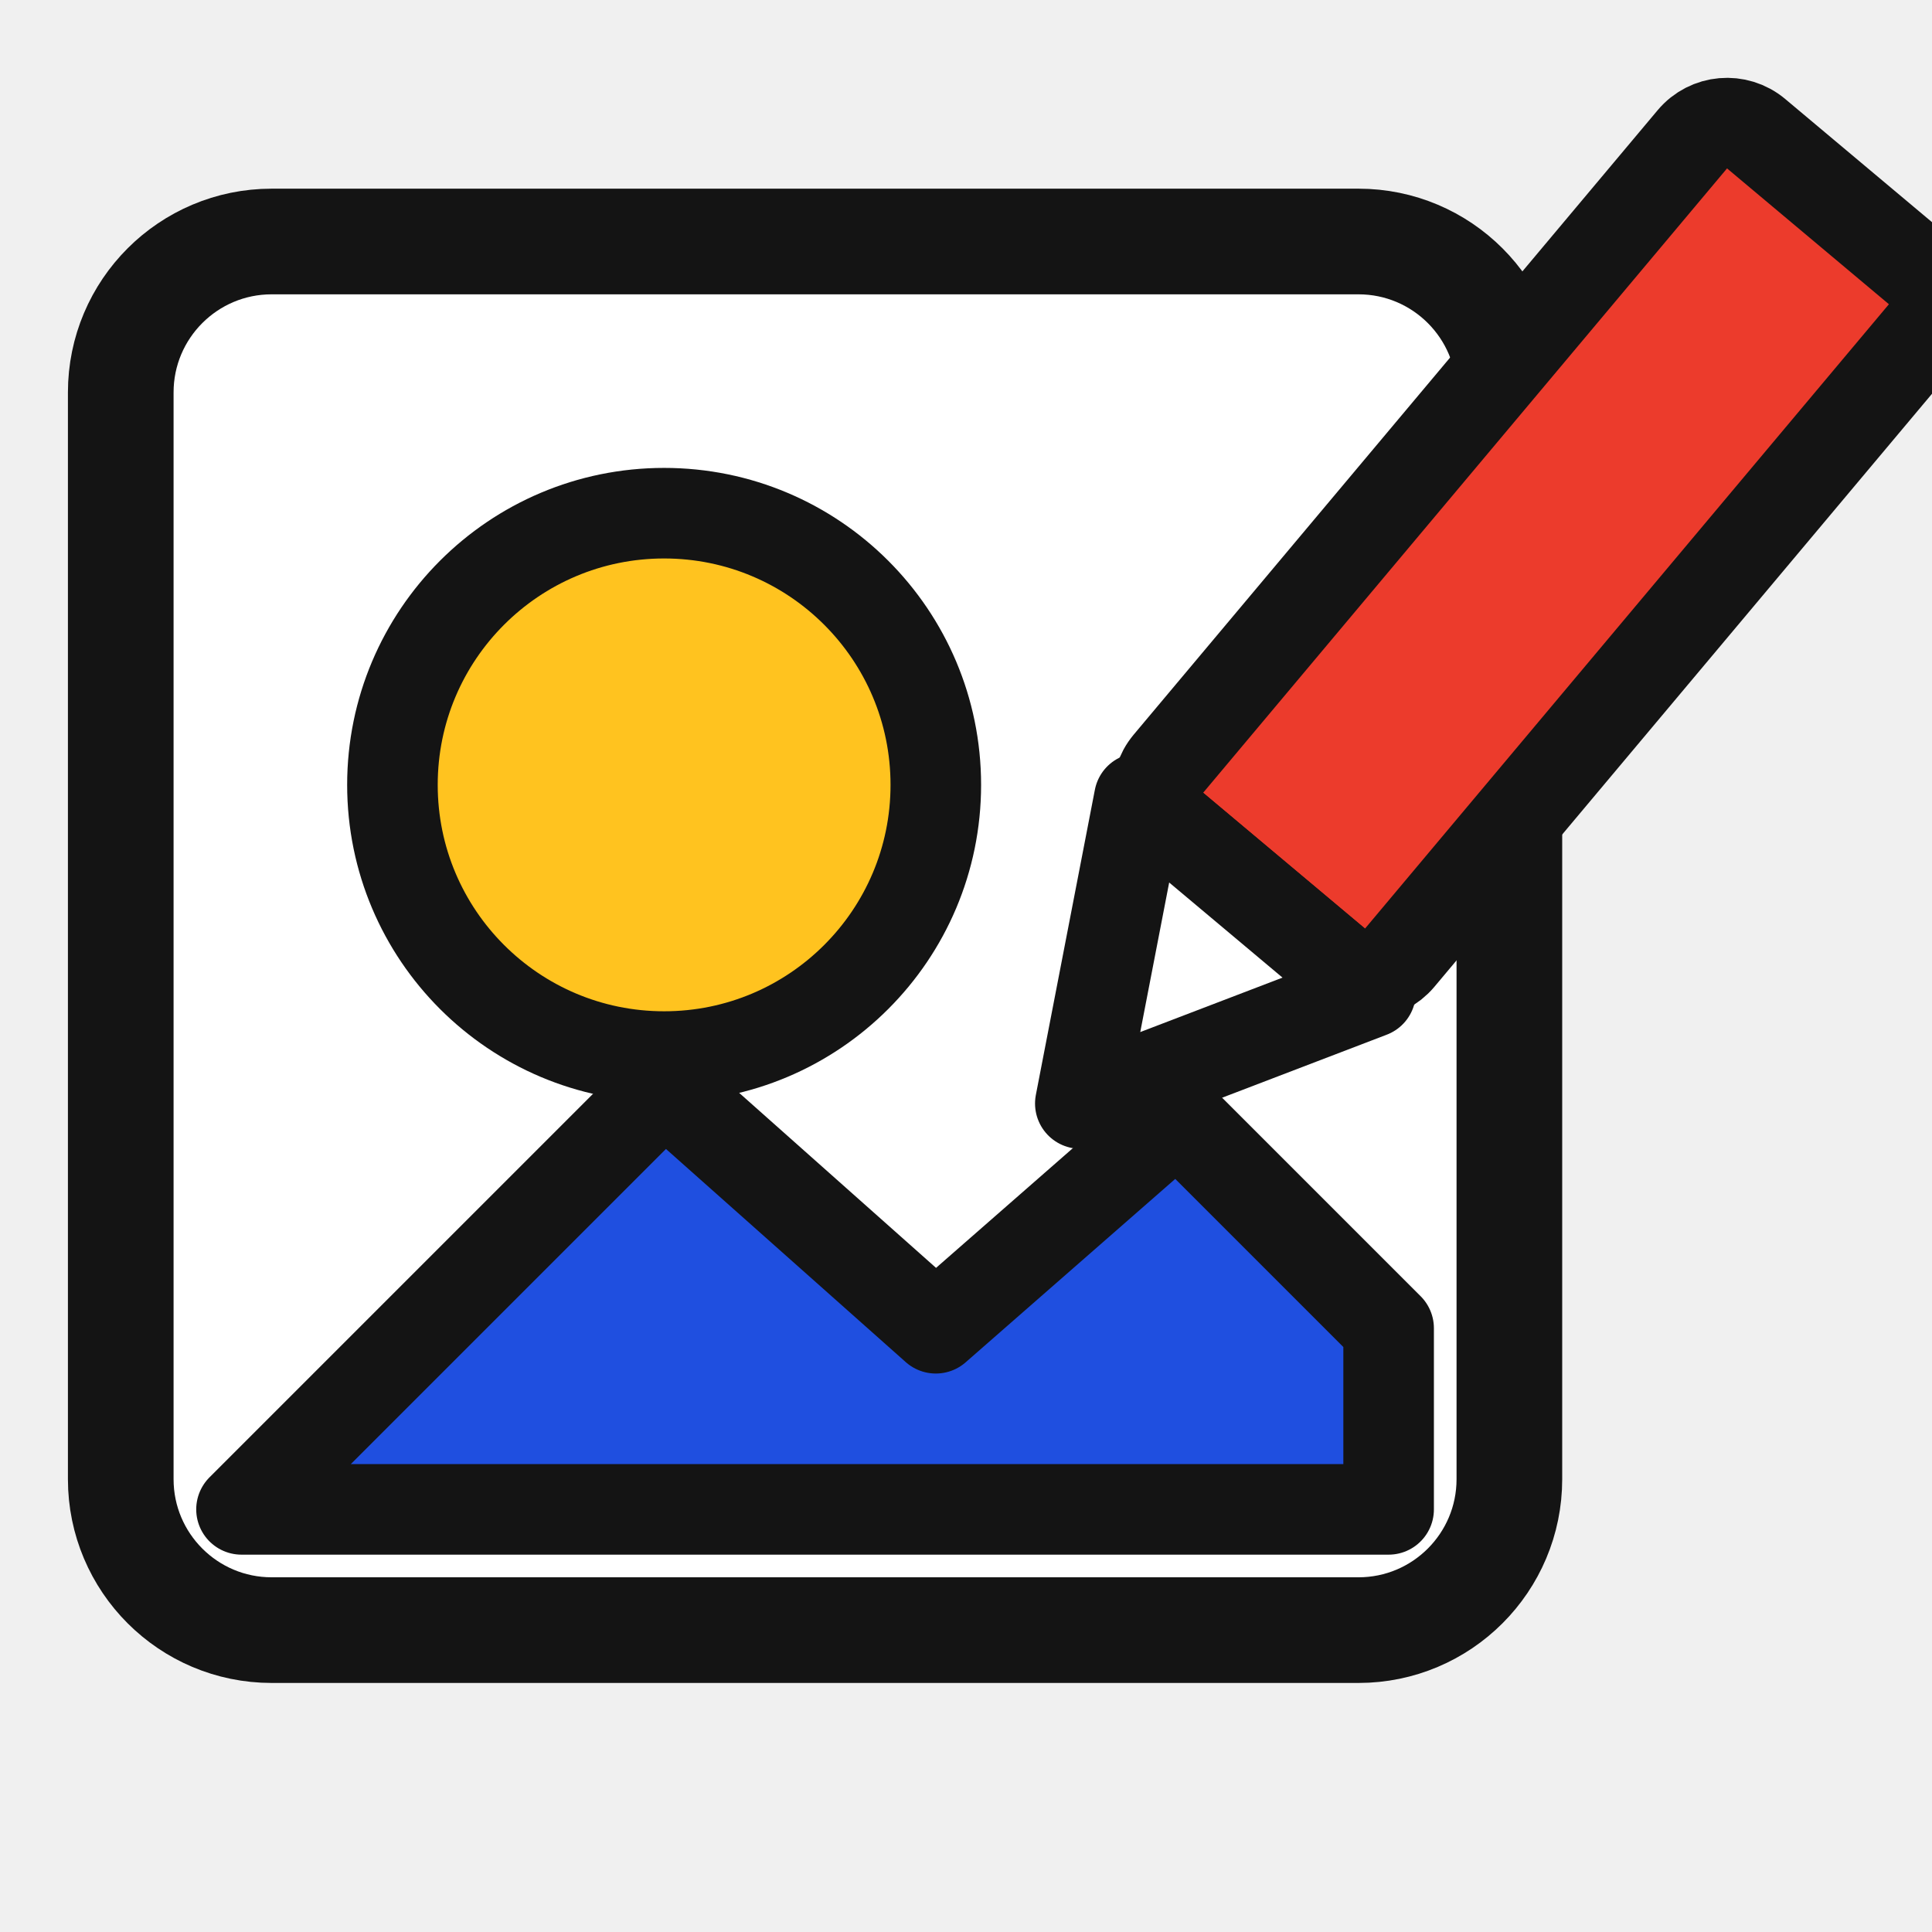
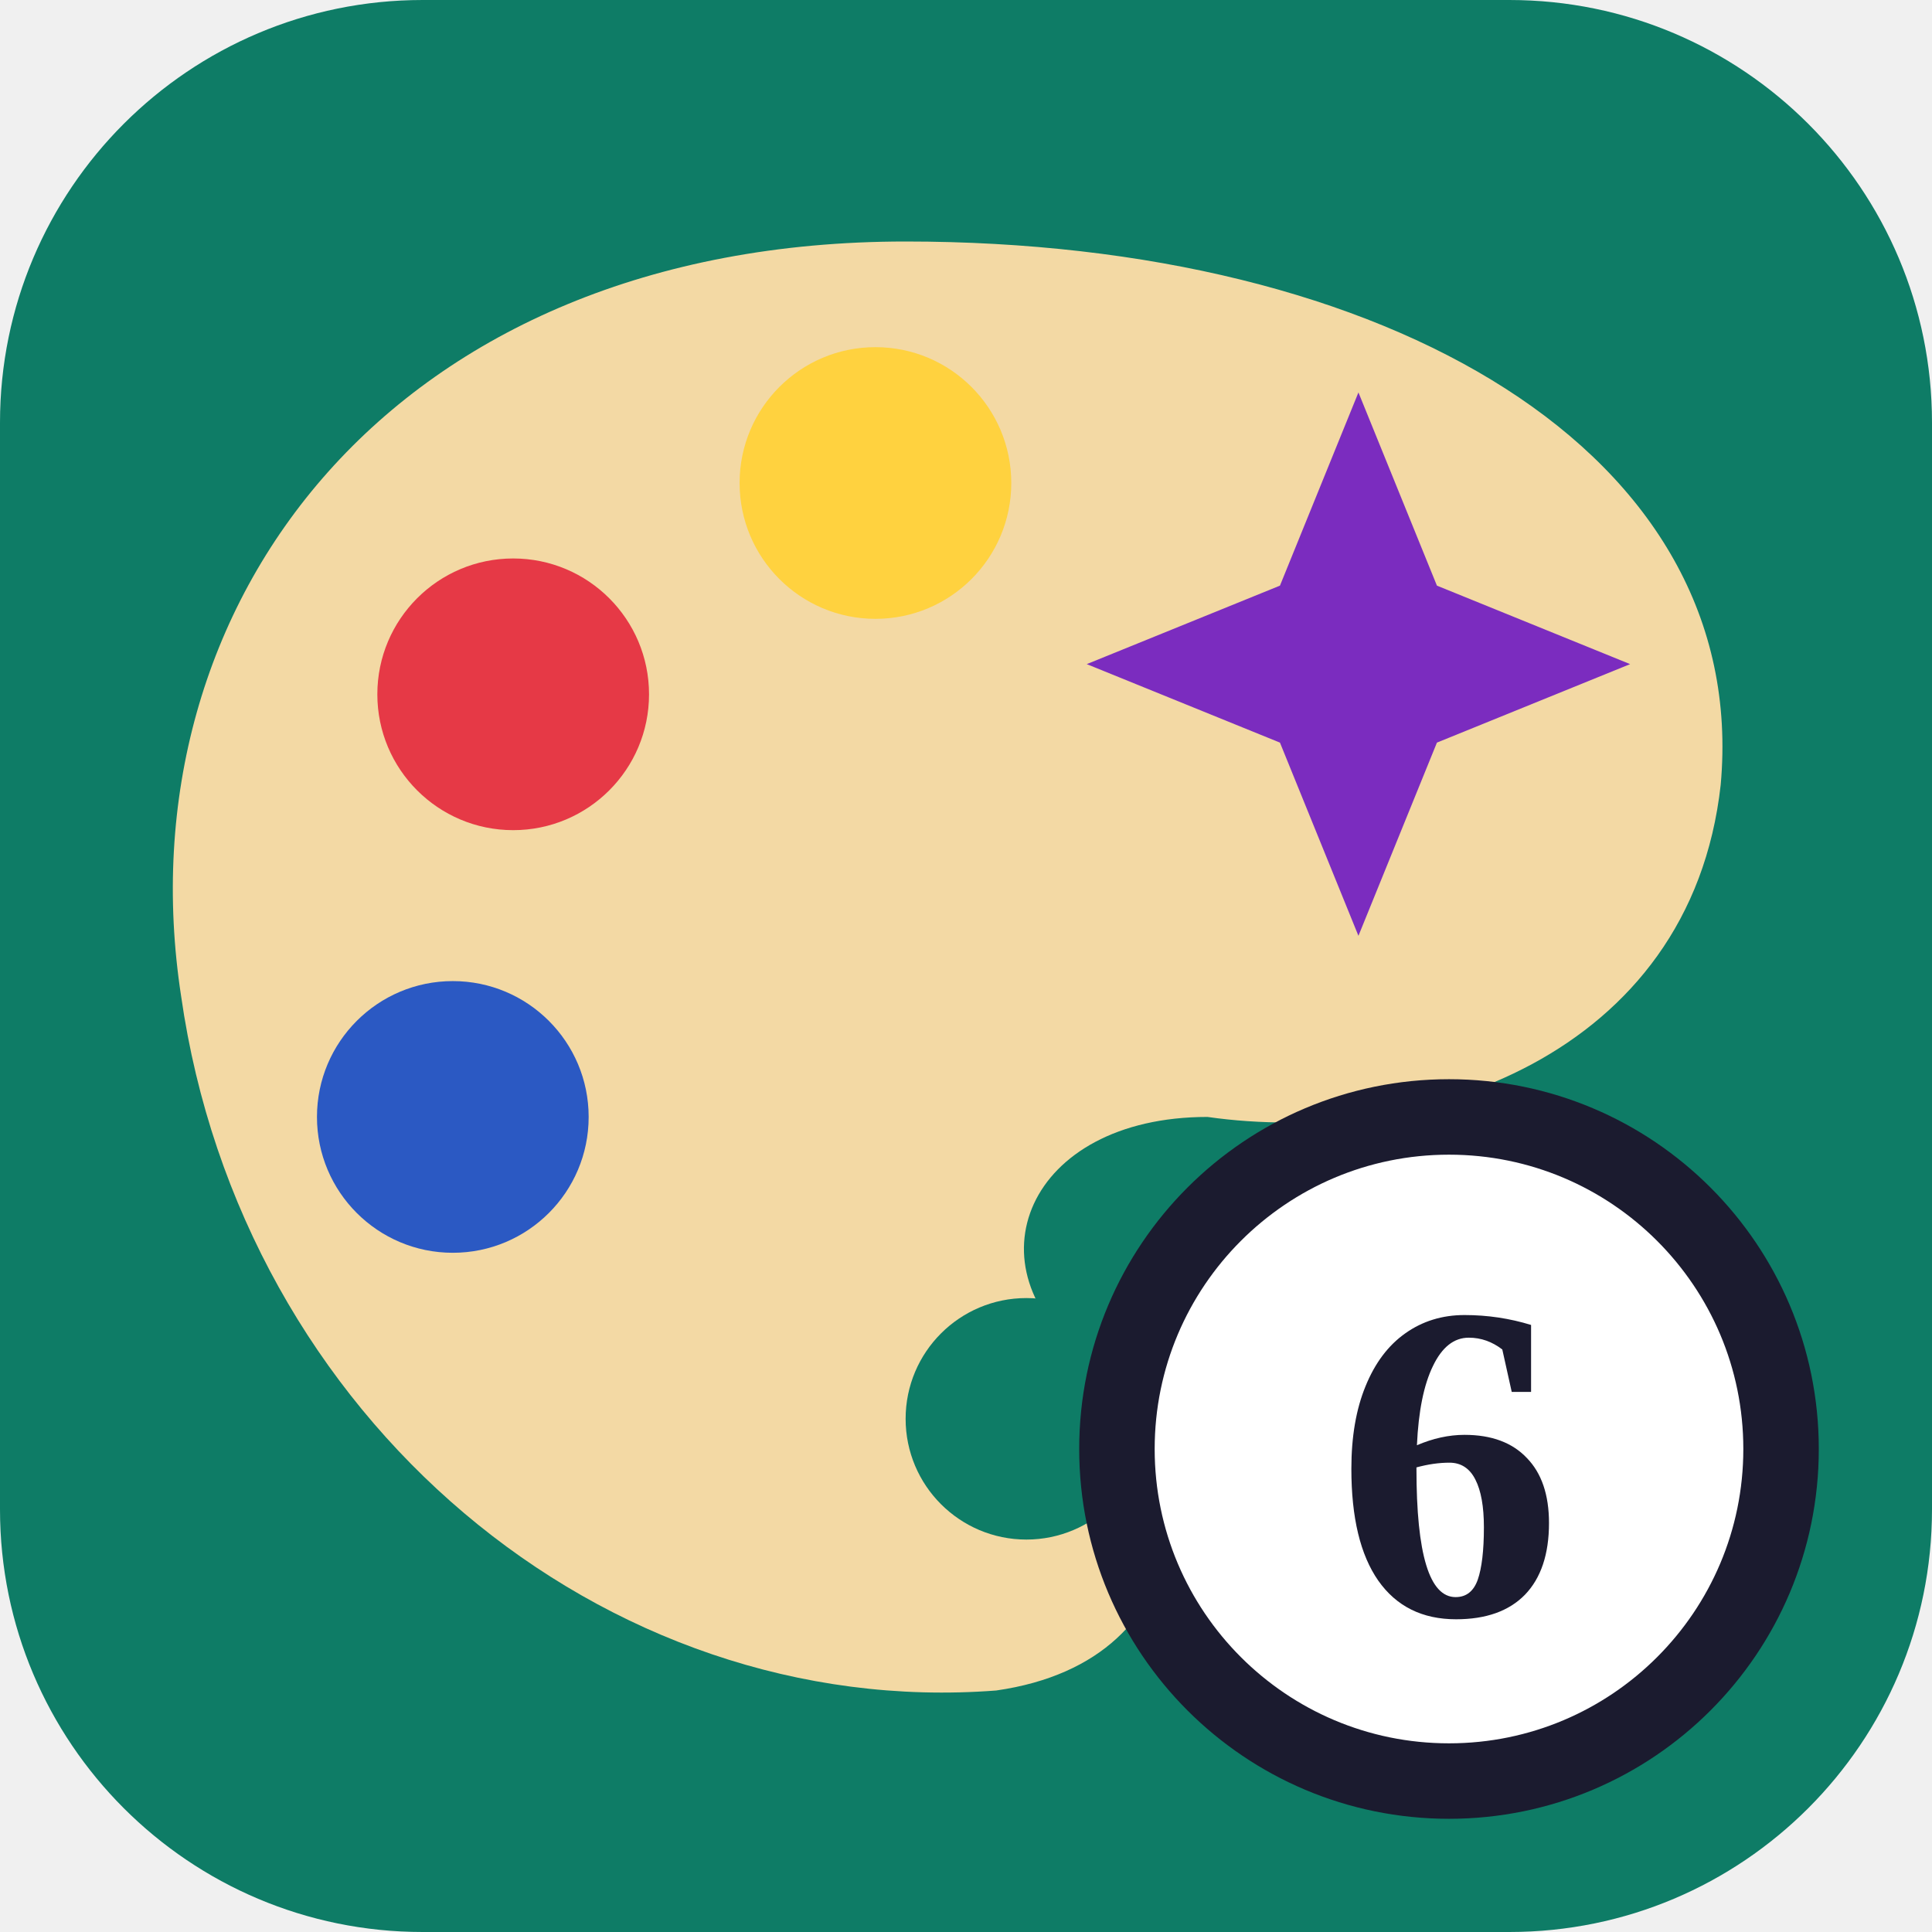
<svg xmlns="http://www.w3.org/2000/svg" viewBox="0 0 64 64">
-   <rect x="4" y="8" width="46" height="46" rx="5" fill="#ffffff" stroke="#141414" stroke-width="3.5" />
-   <circle cx="22" cy="26" r="9" fill="#ffc31f" stroke="#141414" stroke-width="3" />
-   <path d="M8 50 L22 36 L31 44 L39 37 L46 44 L46 50 Z" fill="#1f4fe0" stroke="#141414" stroke-width="3" stroke-linejoin="round" />
-   <g transform="rotate(40 48 22)">
-     <rect x="43" y="2" width="10" height="30" rx="1.5" fill="#ec3b2c" stroke="#141414" stroke-width="3" />
-     <path d="M43 32 L48 41 L53 32 Z" fill="#ffffff" stroke="#141414" stroke-width="3" stroke-linejoin="round" />
-   </g>
+   <rect width="64" height="64" rx="14" fill="#0e7c66" />
+   <path d="M30 8 C 13 8, 4 20, 6 33 C 8 47, 20 57, 33 56 C 40 55, 40 48, 36 45 C 32 42, 34 37, 40 37 C 47 38, 56 35, 57 26 C 58 15, 46 8, 30 8 Z" fill="#f3d9a4" />
+   <circle cx="34" cy="47" r="4" fill="#0e7c66" />
+   <circle cx="17" cy="23" r="4.5" fill="#e63946" />
+   <circle cx="29" cy="16" r="4.5" fill="#ffd23f" />
+   <circle cx="15" cy="37" r="4.5" fill="#2b59c3" />
+   <path d="M45 13 L47.6 19.4 L54 22 L47.6 24.6 L45 31 L42.4 24.6 L36 22 L42.4 19.4 Z" fill="#7b2cbf" />
+   <circle cx="48" cy="48" r="11" fill="#ffffff" stroke="#1b1b2f" stroke-width="2.5" />
+   <text x="48" y="53.5" text-anchor="middle" font-family="Georgia, 'Times New Roman', serif" font-weight="700" font-size="15" fill="#1b1b2f">6</text>
</svg>
